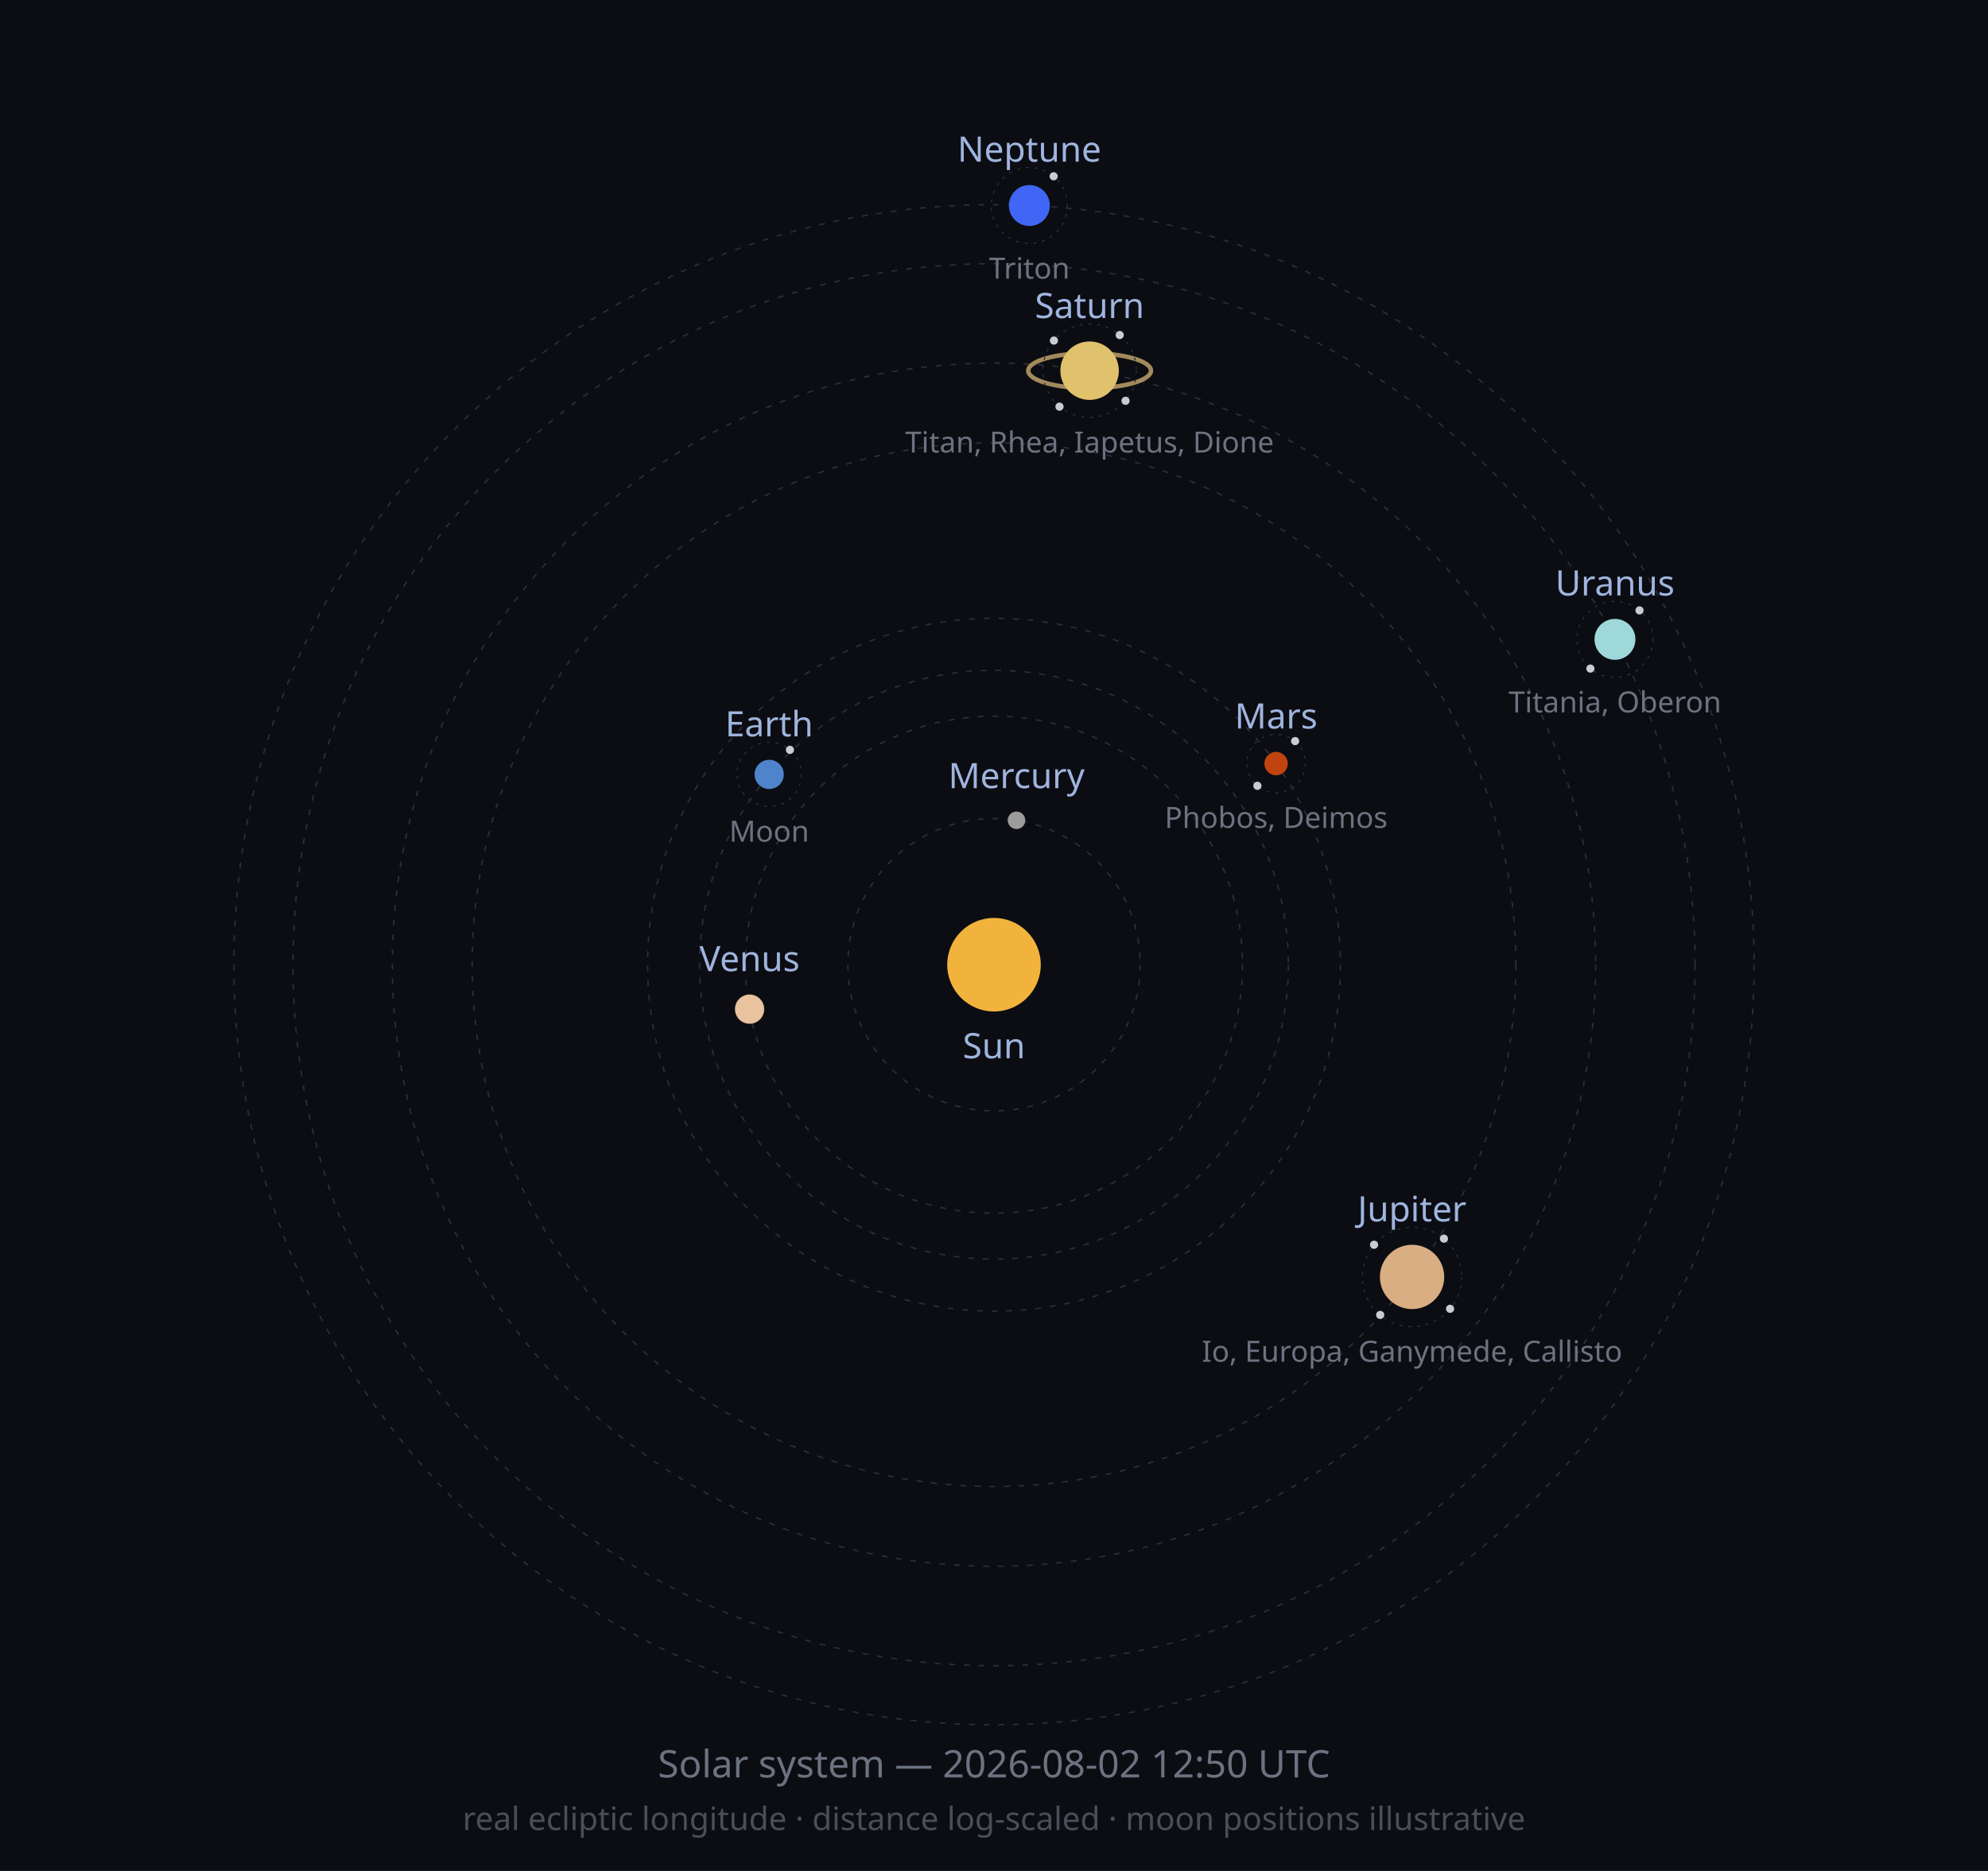
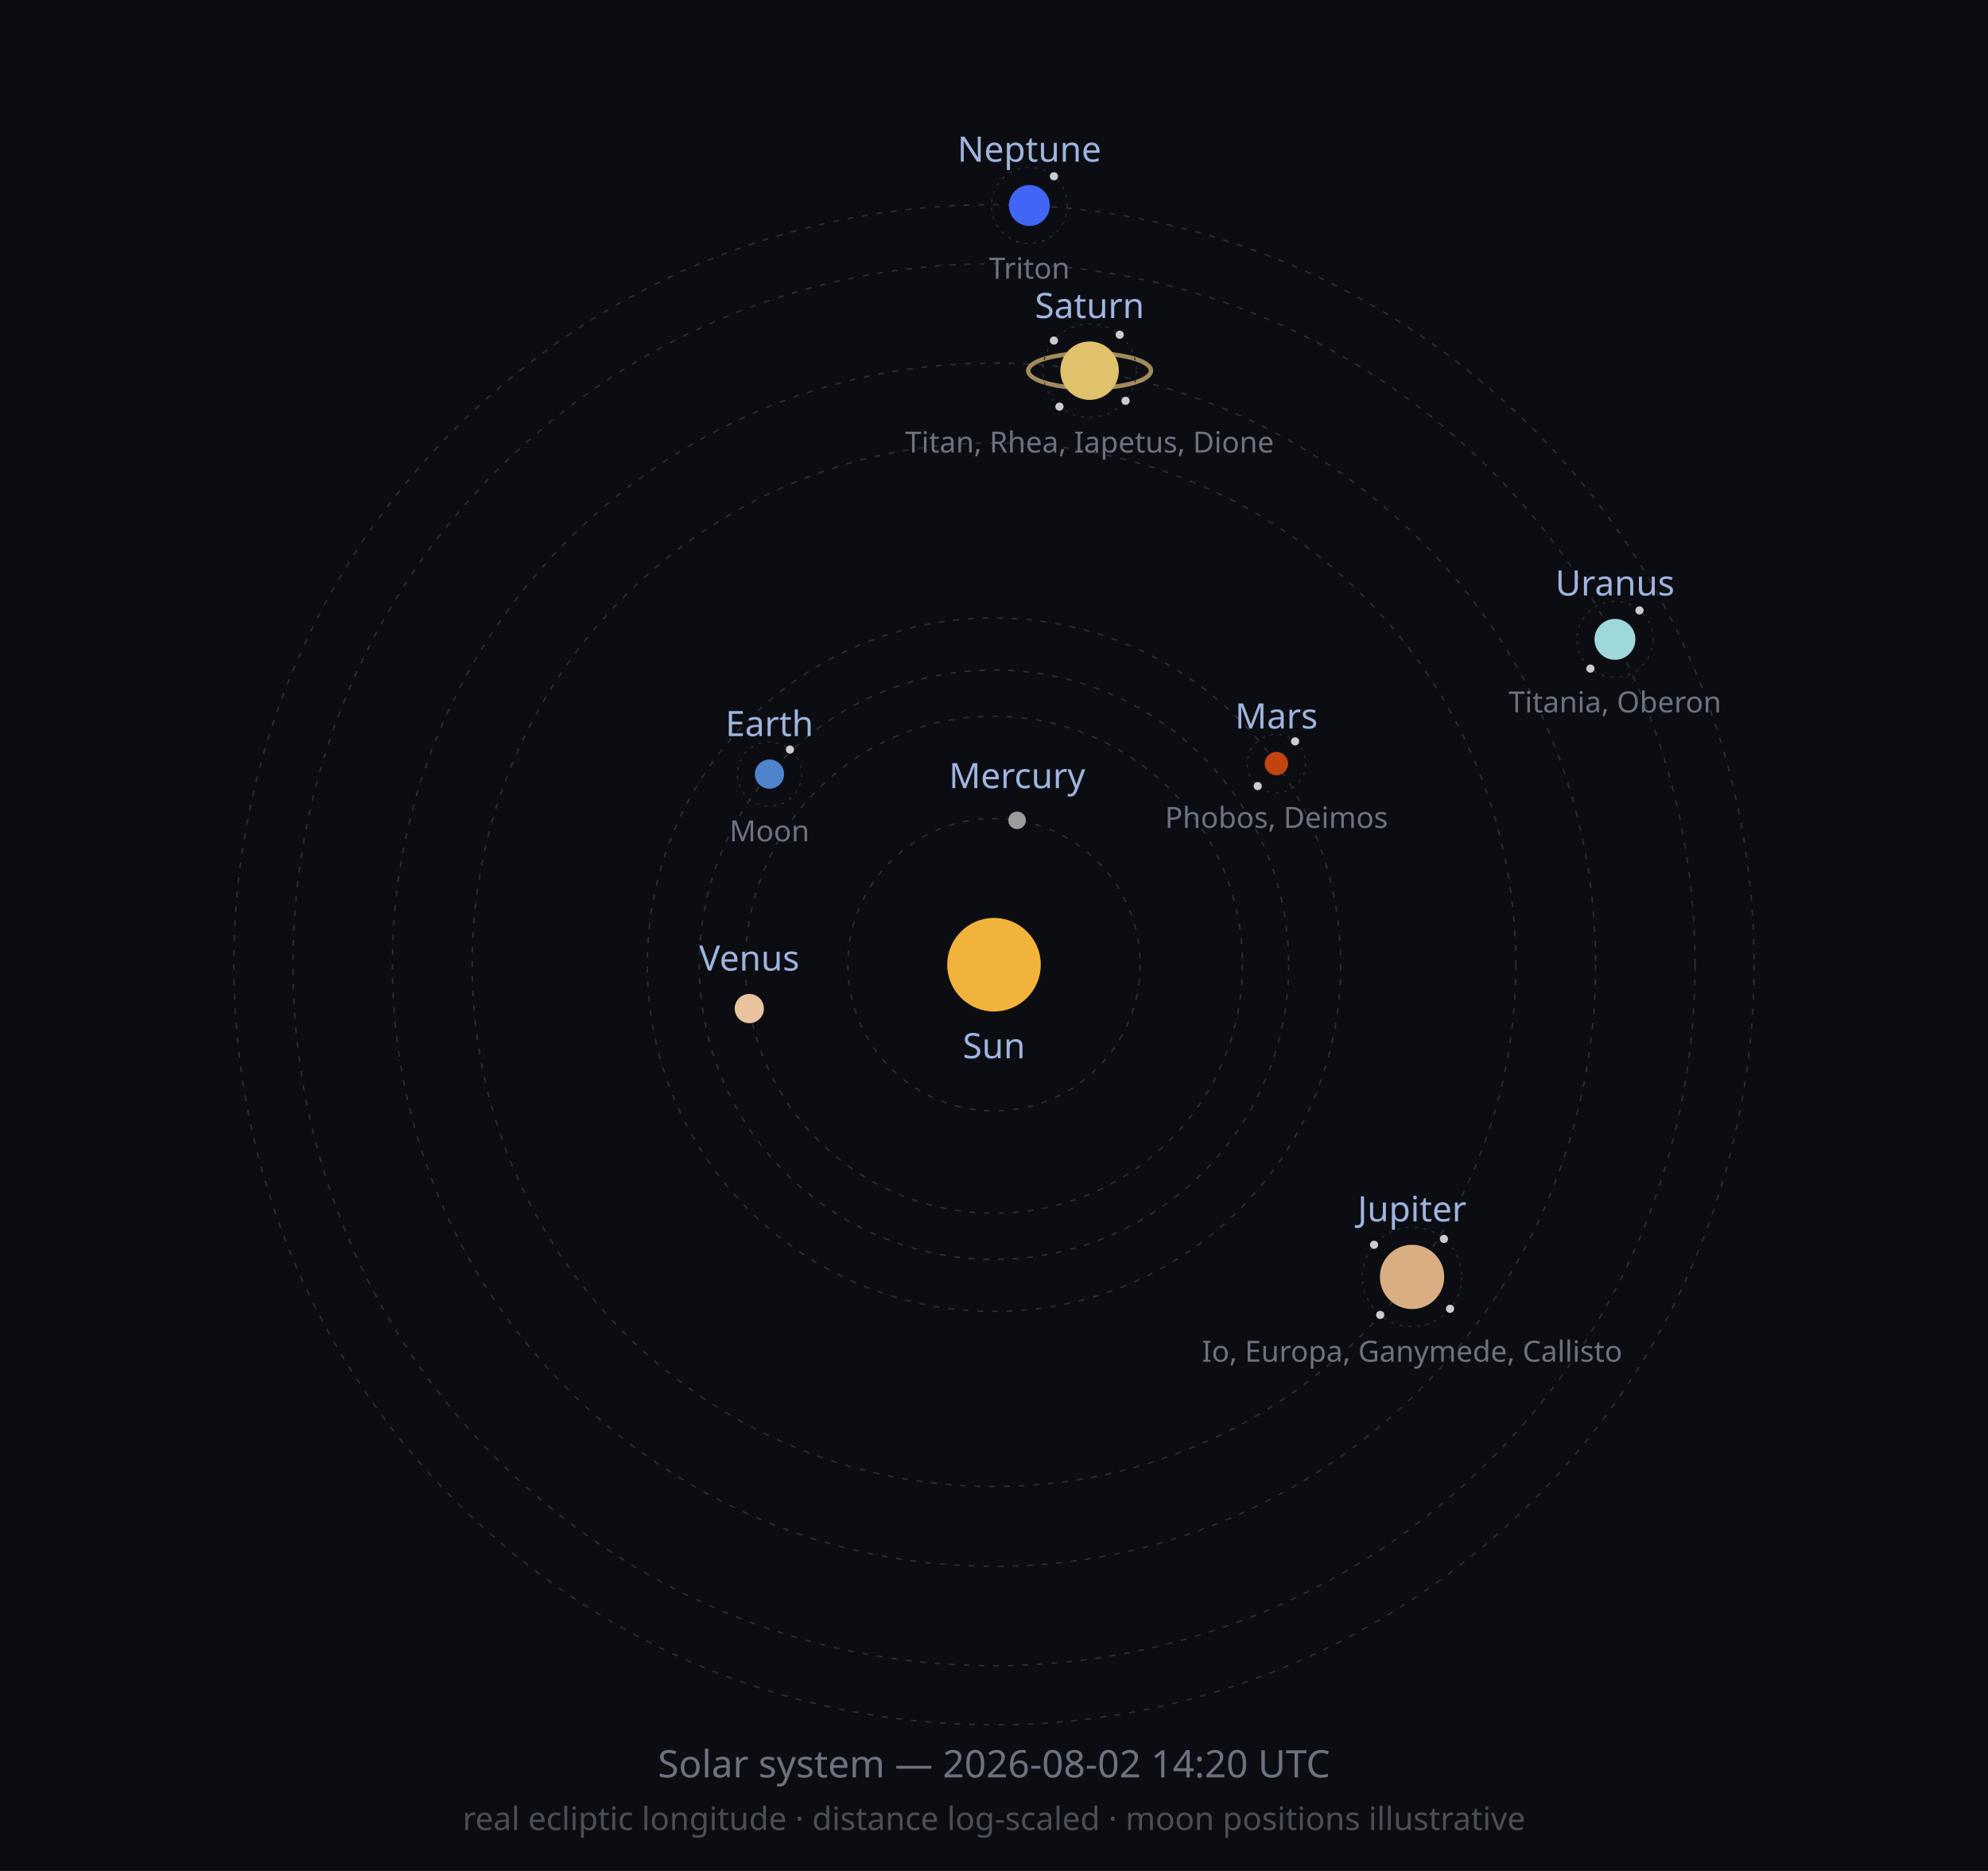
<svg xmlns="http://www.w3.org/2000/svg" width="680" height="640" viewBox="0 0 680 640" role="img">
  <defs>
    <marker id="arrow" viewBox="0 0 10 10" refX="8" refY="5" markerWidth="6" markerHeight="6" orient="auto-start-reverse">
      <path d="M2 1L8 5L2 9" fill="none" stroke="context-stroke" stroke-width="1.5" stroke-linecap="round" stroke-linejoin="round" />
    </marker>
  </defs>
  <style>
  .orbit { fill: none; stroke: #2A2E38; stroke-width: 0.5; stroke-dasharray: 2 3; }
  .moonorbit { fill: none; stroke: #2A2E38; stroke-width: 0.4; stroke-dasharray: 1 2; }
  .lbl { font-family: sans-serif; font-size: 12px; fill: #9FB4DE; }
  .moonlbl { font-family: sans-serif; font-size: 10px; fill: #6C7280; }
</style>
  <rect width="680" height="640" fill="#0B0D12" />
  <circle class="orbit" cx="340" cy="330" r="50.0" />
  <circle class="orbit" cx="340" cy="330" r="85.0" />
-   <circle class="orbit" cx="340" cy="330" r="100.7" />
-   <circle class="orbit" cx="340" cy="330" r="118.5" />
+   <circle class="orbit" cx="340" cy="330" r="100.8" />
+   <circle class="orbit" cx="340" cy="330" r="118.6" />
  <circle class="orbit" cx="340" cy="330" r="178.5" />
  <circle class="orbit" cx="340" cy="330" r="205.8" />
  <circle class="orbit" cx="340" cy="330" r="239.8" />
  <circle class="orbit" cx="340" cy="330" r="260.0" />
  <circle cx="340" cy="330" r="16" fill="#F2B33D" />
  <text class="lbl" x="340" y="362" text-anchor="middle">Sun</text>
-   <circle cx="347.7" cy="280.6" r="3" fill="#9C9C9C" />
-   <text class="lbl" x="347.7" y="269.6" text-anchor="middle">Mercury</text>
-   <circle cx="256.4" cy="345.2" r="5" fill="#E8C39E" />
-   <text class="lbl" x="256.4" y="332.2" text-anchor="middle">Venus</text>
-   <circle cx="263.1" cy="264.9" r="5" fill="#4F83CC" />
-   <circle class="moonorbit" cx="263.1" cy="264.9" r="11" />
-   <circle cx="270.2" cy="256.5" r="1.4" fill="#C9CDD3" />
-   <text class="moonlbl" x="263.1" y="287.9" text-anchor="middle">Moon</text>
-   <text class="lbl" x="263.1" y="251.9" text-anchor="middle">Earth</text>
-   <circle cx="436.5" cy="261.2" r="4" fill="#C1440E" />
-   <circle class="moonorbit" cx="436.5" cy="261.2" r="10" />
-   <circle cx="443.0" cy="253.5" r="1.4" fill="#C9CDD3" />
-   <circle cx="430.1" cy="268.8" r="1.4" fill="#C9CDD3" />
-   <text class="moonlbl" x="436.5" y="283.2" text-anchor="middle">Phobos, Deimos</text>
-   <text class="lbl" x="436.5" y="249.2" text-anchor="middle">Mars</text>
+   <circle cx="347.9" cy="280.6" r="3" fill="#9C9C9C" />
+   <text class="lbl" x="347.9" y="269.6" text-anchor="middle">Mercury</text>
+   <circle cx="256.3" cy="345.0" r="5" fill="#E8C39E" />
+   <text class="lbl" x="256.3" y="332.0" text-anchor="middle">Venus</text>
+   <circle cx="263.2" cy="264.8" r="5" fill="#4F83CC" />
+   <circle class="moonorbit" cx="263.2" cy="264.8" r="11" />
+   <circle cx="270.2" cy="256.4" r="1.4" fill="#C9CDD3" />
+   <text class="moonlbl" x="263.2" y="287.8" text-anchor="middle">Moon</text>
+   <text class="lbl" x="263.2" y="251.8" text-anchor="middle">Earth</text>
+   <circle cx="436.6" cy="261.2" r="4" fill="#C1440E" />
+   <circle class="moonorbit" cx="436.6" cy="261.2" r="10" />
+   <circle cx="443.0" cy="253.6" r="1.4" fill="#C9CDD3" />
+   <circle cx="430.2" cy="268.9" r="1.4" fill="#C9CDD3" />
+   <text class="moonlbl" x="436.6" y="283.2" text-anchor="middle">Phobos, Deimos</text>
+   <text class="lbl" x="436.6" y="249.2" text-anchor="middle">Mars</text>
  <circle cx="483.0" cy="436.8" r="11" fill="#D8AE82" />
  <circle class="moonorbit" cx="483.0" cy="436.8" r="17" />
-   <circle cx="493.9" cy="423.7" r="1.4" fill="#C9CDD3" />
+   <circle cx="493.9" cy="423.8" r="1.4" fill="#C9CDD3" />
  <circle cx="496.0" cy="447.7" r="1.4" fill="#C9CDD3" />
  <circle cx="472.1" cy="449.8" r="1.4" fill="#C9CDD3" />
  <circle cx="470.0" cy="425.8" r="1.4" fill="#C9CDD3" />
  <text class="moonlbl" x="483.0" y="465.8" text-anchor="middle">Io, Europa, Ganymede, Callisto</text>
  <text class="lbl" x="483.0" y="417.8" text-anchor="middle">Jupiter</text>
  <ellipse cx="372.7" cy="126.8" rx="21.0" ry="6.0" fill="none" stroke="#C9A96E" stroke-width="1.5" opacity="0.8" />
  <circle cx="372.7" cy="126.8" r="10" fill="#E0C16C" />
  <circle class="moonorbit" cx="372.7" cy="126.8" r="16" />
-   <circle cx="383.0" cy="114.6" r="1.4" fill="#C9CDD3" />
+   <circle cx="383.0" cy="114.5" r="1.4" fill="#C9CDD3" />
  <circle cx="385.0" cy="137.1" r="1.4" fill="#C9CDD3" />
  <circle cx="362.4" cy="139.1" r="1.4" fill="#C9CDD3" />
  <circle cx="360.5" cy="116.5" r="1.4" fill="#C9CDD3" />
  <text class="moonlbl" x="372.7" y="154.8" text-anchor="middle">Titan, Rhea, Iapetus, Dione</text>
  <text class="lbl" x="372.7" y="108.8" text-anchor="middle">Saturn</text>
  <circle cx="552.4" cy="218.7" r="7" fill="#9FD8D8" />
  <circle class="moonorbit" cx="552.4" cy="218.7" r="13" />
  <circle cx="560.8" cy="208.8" r="1.4" fill="#C9CDD3" />
  <circle cx="544.0" cy="228.7" r="1.4" fill="#C9CDD3" />
  <text class="moonlbl" x="552.4" y="243.7" text-anchor="middle">Titania, Oberon</text>
  <text class="lbl" x="552.4" y="203.7" text-anchor="middle">Uranus</text>
  <circle cx="352.1" cy="70.3" r="7" fill="#4166F5" />
  <circle class="moonorbit" cx="352.1" cy="70.3" r="13" />
-   <circle cx="360.4" cy="60.3" r="1.4" fill="#C9CDD3" />
+   <circle cx="360.5" cy="60.3" r="1.4" fill="#C9CDD3" />
  <text class="moonlbl" x="352.1" y="95.3" text-anchor="middle">Triton</text>
  <text class="lbl" x="352.1" y="55.3" text-anchor="middle">Neptune</text>
-   <text x="340" y="608" font-size="13" fill="#6C7280" text-anchor="middle" font-family="sans-serif">Solar system — 2026-08-02 12:50 UTC</text>
+   <text x="340" y="608" font-size="13" fill="#6C7280" text-anchor="middle" font-family="sans-serif">Solar system — 2026-08-02 14:20 UTC</text>
  <text x="340" y="626" font-size="11" fill="#4A4E58" text-anchor="middle" font-family="sans-serif">real ecliptic longitude · distance log-scaled · moon positions illustrative</text>
</svg>
